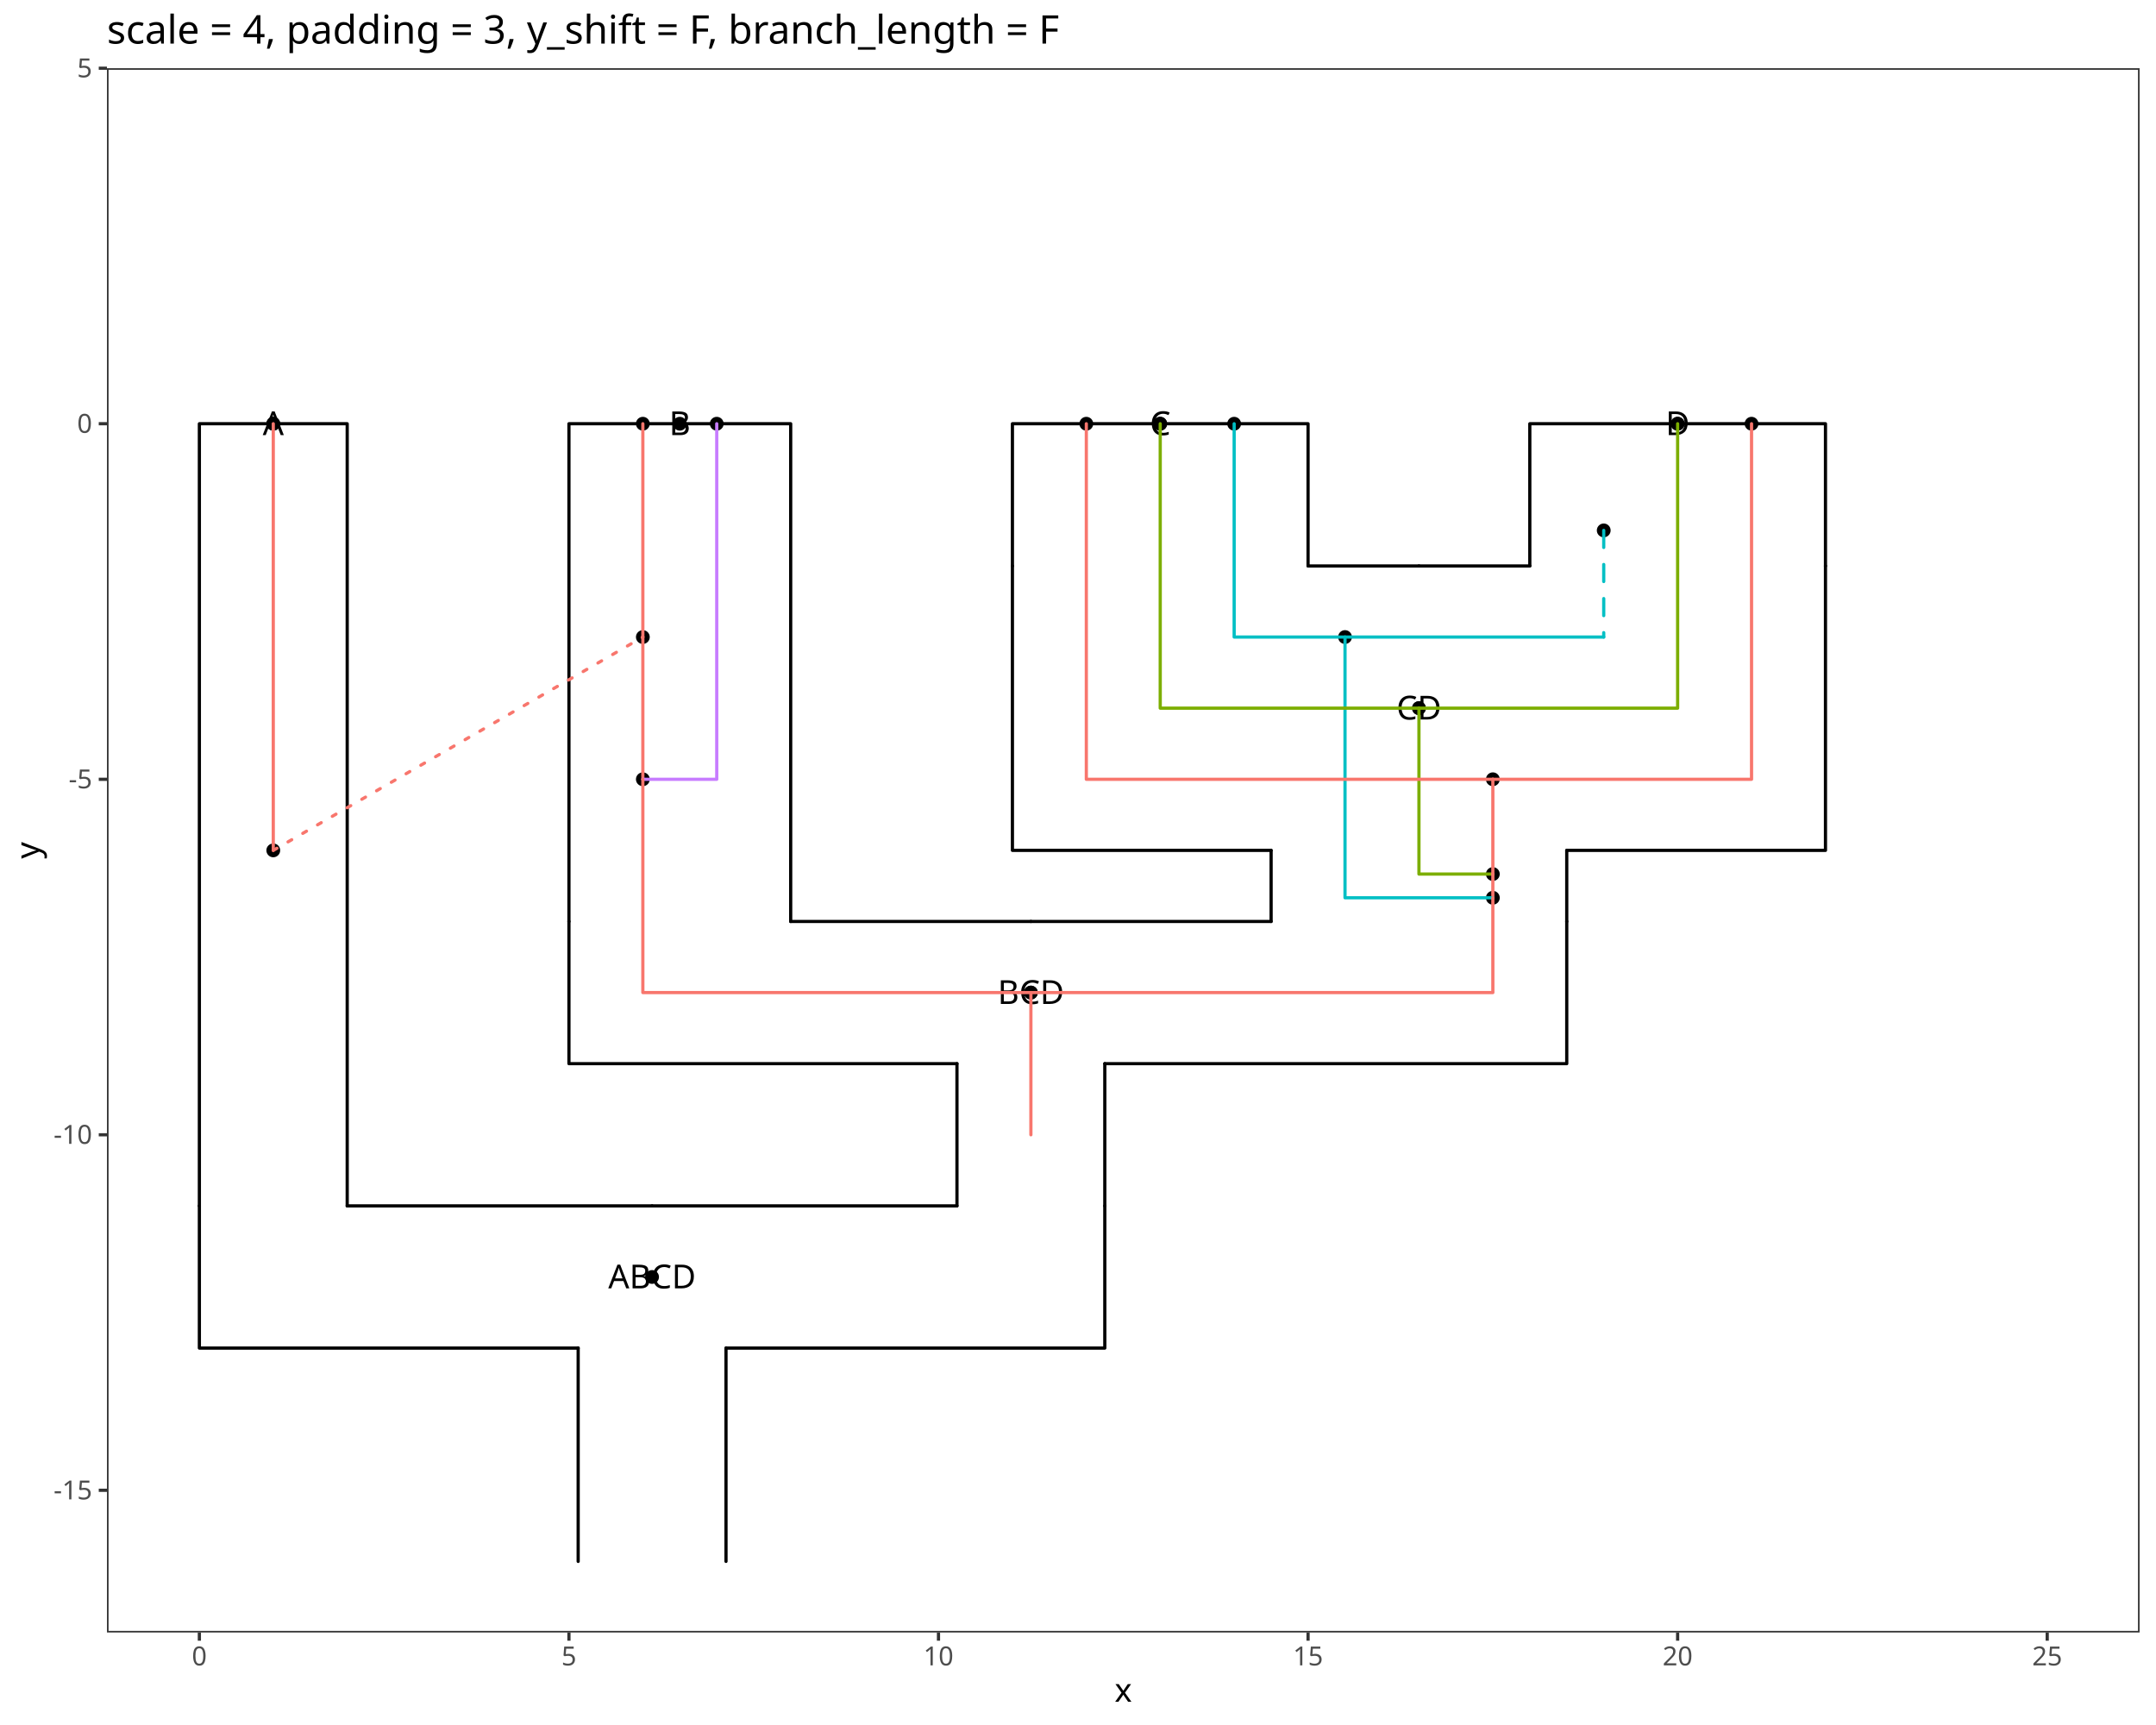
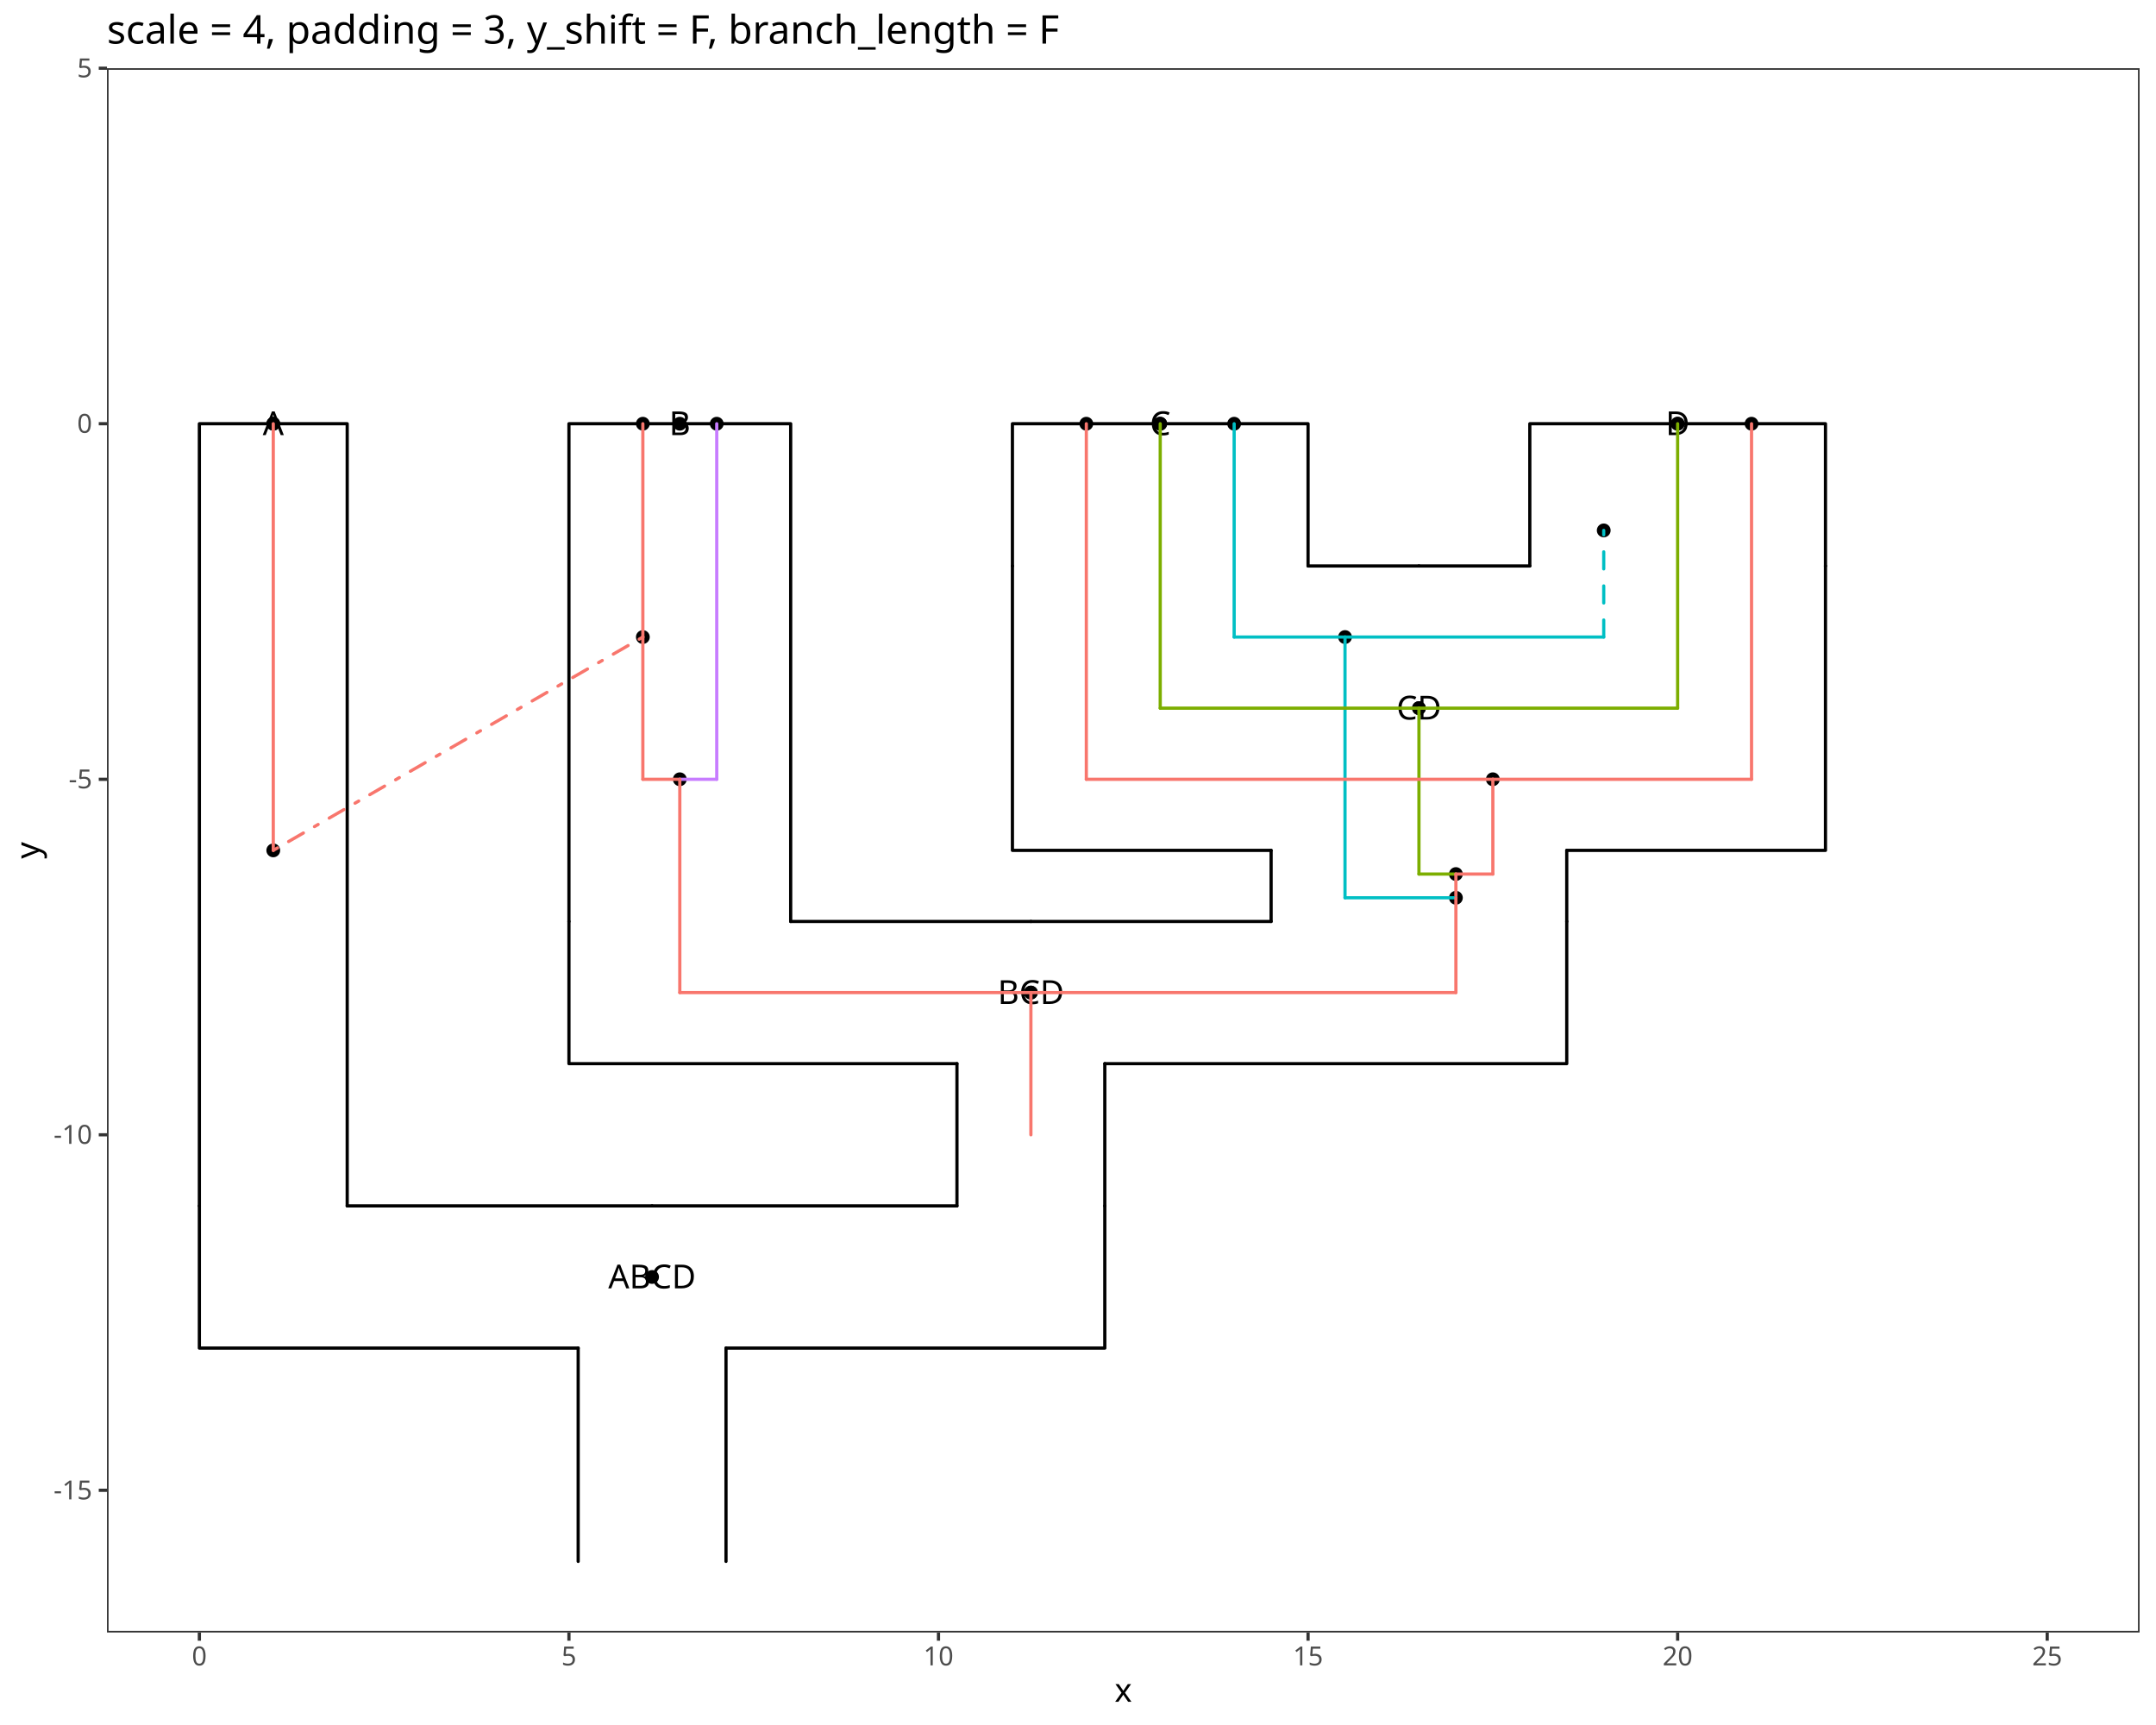
<svg xmlns="http://www.w3.org/2000/svg" class="svglite" data-engine-version="2.0" width="720.00pt" height="576.00pt" viewBox="0 0 720.00 576.00">
  <defs>
    <style type="text/css">
    .svglite line, .svglite polyline, .svglite polygon, .svglite path, .svglite rect, .svglite circle {
      fill: none;
      stroke: #000000;
      stroke-linecap: round;
      stroke-linejoin: round;
      stroke-miterlimit: 10.00;
    }
  </style>
  </defs>
  <rect width="100%" height="100%" style="stroke: none; fill: #FFFFFF;" />
  <defs>
    <clipPath id="cpMC4wMHw3MjAuMDB8MC4wMHw1NzYuMDA=">
      <rect x="0.00" y="0.00" width="720.00" height="576.00" />
    </clipPath>
  </defs>
  <g clip-path="url(#cpMC4wMHw3MjAuMDB8MC4wMHw1NzYuMDA=)">
    <rect x="0.00" y="0.00" width="720.00" height="576.00" style="stroke-width: 1.07; stroke: #FFFFFF; fill: #FFFFFF;" />
  </g>
  <defs>
    <clipPath id="cpMzUuNzJ8NzE0LjUyfDIyLjc4fDU0NS4xMQ==">
      <rect x="35.72" y="22.78" width="678.80" height="522.33" />
    </clipPath>
  </defs>
  <g clip-path="url(#cpMzUuNzJ8NzE0LjUyfDIyLjc4fDU0NS4xMQ==)">
    <rect x="35.72" y="22.78" width="678.80" height="522.33" style="stroke-width: 1.07; stroke: none; fill: #FFFFFF;" />
    <polyline points="66.58,402.66 66.58,141.49 115.95,141.49 115.95,402.66 " style="stroke-width: 1.07;" />
    <polyline points="115.95,402.66 217.76,402.66 " style="stroke-width: 1.07;" />
    <polyline points="217.76,402.66 319.58,402.66 " style="stroke-width: 1.07;" />
    <polyline points="66.58,402.66 66.58,450.14 193.08,450.14 " style="stroke-width: 1.07;" />
    <polyline points="242.45,450.14 368.95,450.14 368.95,402.66 " style="stroke-width: 1.07;" />
    <polyline points="193.08,521.37 193.08,450.14 " style="stroke-width: 1.07;" />
    <polyline points="242.45,450.14 242.45,521.37 " style="stroke-width: 1.07;" />
    <polyline points="190.00,307.69 190.00,141.49 264.05,141.49 264.05,307.69 " style="stroke-width: 1.07;" />
    <polyline points="264.05,307.69 344.27,307.69 " style="stroke-width: 1.07;" />
    <polyline points="344.27,307.69 424.49,307.69 " style="stroke-width: 1.07;" />
    <polyline points="190.00,307.69 190.00,355.17 319.58,355.17 " style="stroke-width: 1.07;" />
    <polyline points="368.95,355.17 523.22,355.17 523.22,307.69 " style="stroke-width: 1.07;" />
    <polyline points="319.58,402.66 319.58,355.17 " style="stroke-width: 1.07;" />
    <polyline points="368.95,355.17 368.95,402.66 " style="stroke-width: 1.07;" />
    <polyline points="338.10,188.98 338.10,141.49 436.83,141.49 436.83,188.98 " style="stroke-width: 1.07;" />
    <polyline points="436.83,188.98 473.86,188.98 " style="stroke-width: 1.07;" />
    <polyline points="473.86,188.98 510.88,188.98 " style="stroke-width: 1.07;" />
    <polyline points="338.10,188.98 338.10,283.95 424.49,283.95 " style="stroke-width: 1.07;" />
    <polyline points="523.22,283.95 609.62,283.95 609.62,188.98 " style="stroke-width: 1.07;" />
    <polyline points="424.49,307.69 424.49,283.95 " style="stroke-width: 1.07;" />
    <polyline points="523.22,283.95 523.22,307.69 " style="stroke-width: 1.07;" />
    <polyline points="510.88,188.98 510.88,141.49 609.62,141.49 609.62,188.98 " style="stroke-width: 1.07;" />
    <circle cx="91.26" cy="141.49" r="1.95" style="stroke-width: 0.71; fill: #000000;" />
    <circle cx="217.76" cy="426.40" r="1.95" style="stroke-width: 0.71; fill: #000000;" />
    <circle cx="227.02" cy="141.49" r="1.95" style="stroke-width: 0.71; fill: #000000;" />
    <circle cx="344.27" cy="331.43" r="1.95" style="stroke-width: 0.71; fill: #000000;" />
    <circle cx="387.46" cy="141.49" r="1.95" style="stroke-width: 0.71; fill: #000000;" />
    <circle cx="473.86" cy="236.46" r="1.95" style="stroke-width: 0.71; fill: #000000;" />
    <circle cx="560.25" cy="141.49" r="1.95" style="stroke-width: 0.71; fill: #000000;" />
    <text x="91.26" y="145.29" text-anchor="middle" style="font-size: 11.04px; font-family: sans;" textLength="7.37px" lengthAdjust="spacingAndGlyphs">A</text>
    <text x="217.76" y="430.20" text-anchor="middle" style="font-size: 11.04px; font-family: sans;" textLength="30.68px" lengthAdjust="spacingAndGlyphs">ABCD</text>
    <text x="227.02" y="145.29" text-anchor="middle" style="font-size: 11.04px; font-family: sans;" textLength="7.37px" lengthAdjust="spacingAndGlyphs">B</text>
    <text x="344.27" y="335.23" text-anchor="middle" style="font-size: 11.04px; font-family: sans;" textLength="23.32px" lengthAdjust="spacingAndGlyphs">BCD</text>
    <text x="387.46" y="145.29" text-anchor="middle" style="font-size: 11.04px; font-family: sans;" textLength="7.98px" lengthAdjust="spacingAndGlyphs">C</text>
    <text x="473.86" y="240.26" text-anchor="middle" style="font-size: 11.04px; font-family: sans;" textLength="15.95px" lengthAdjust="spacingAndGlyphs">CD</text>
    <text x="560.25" y="145.29" text-anchor="middle" style="font-size: 11.04px; font-family: sans;" textLength="7.98px" lengthAdjust="spacingAndGlyphs">D</text>
    <circle cx="91.26" cy="141.49" r="1.95" style="stroke-width: 0.71; fill: #000000;" />
    <circle cx="560.25" cy="141.49" r="1.95" style="stroke-width: 0.71; fill: #000000;" />
    <circle cx="473.86" cy="236.46" r="1.95" style="stroke-width: 0.71; fill: #000000;" />
-     <circle cx="498.54" cy="291.86" r="1.95" style="stroke-width: 0.71; fill: #000000;" />
+     <circle cx="486.20" cy="291.86" r="1.95" style="stroke-width: 0.71; fill: #000000;" />
    <circle cx="412.15" cy="141.49" r="1.95" style="stroke-width: 0.71; fill: #000000;" />
    <circle cx="535.57" cy="177.11" r="1.95" style="stroke-width: 0.71; fill: #000000;" />
    <circle cx="449.17" cy="212.72" r="1.95" style="stroke-width: 0.71; fill: #000000;" />
-     <circle cx="498.54" cy="299.78" r="1.95" style="stroke-width: 0.71; fill: #000000;" />
+     <circle cx="486.20" cy="299.78" r="1.95" style="stroke-width: 0.71; fill: #000000;" />
    <circle cx="344.27" cy="331.43" r="1.95" style="stroke-width: 0.71; fill: #000000;" />
    <circle cx="91.26" cy="283.95" r="1.95" style="stroke-width: 0.71; fill: #000000;" />
    <circle cx="214.68" cy="141.49" r="1.95" style="stroke-width: 0.71; fill: #000000;" />
    <circle cx="214.68" cy="212.72" r="1.95" style="stroke-width: 0.71; fill: #000000;" />
    <circle cx="239.36" cy="141.49" r="1.95" style="stroke-width: 0.71; fill: #000000;" />
-     <circle cx="214.68" cy="260.21" r="1.95" style="stroke-width: 0.71; fill: #000000;" />
+     <circle cx="227.02" cy="260.21" r="1.95" style="stroke-width: 0.71; fill: #000000;" />
    <circle cx="362.78" cy="141.49" r="1.95" style="stroke-width: 0.71; fill: #000000;" />
    <circle cx="584.93" cy="141.49" r="1.95" style="stroke-width: 0.71; fill: #000000;" />
    <circle cx="498.54" cy="260.21" r="1.95" style="stroke-width: 0.71; fill: #000000;" />
    <circle cx="387.46" cy="141.49" r="1.95" style="stroke-width: 0.71; fill: #000000;" />
-     <polyline points="91.26,141.49 91.26,283.95 91.26,283.95 " style="stroke-width: 1.07; stroke: #F8766D;" />
-     <polyline points="473.86,236.46 560.25,236.46 560.25,141.49 " style="stroke-width: 1.07; stroke: #7CAE00;" />
-     <polyline points="473.86,236.46 473.86,291.86 498.54,291.86 " style="stroke-width: 1.07; stroke: #7CAE00;" />
-     <polyline points="498.54,291.86 498.54,299.78 498.54,299.78 " style="stroke-width: 1.07; stroke: #F8766D;" />
-     <polyline points="412.15,141.49 412.15,212.72 449.17,212.72 " style="stroke-width: 1.07; stroke: #00BFC4;" />
-     <polyline points="449.17,212.72 535.57,212.72 " style="stroke-width: 1.07; stroke: #00BFC4;" />
-     <polyline points="535.57,177.11 535.57,212.72 " style="stroke-width: 1.07; stroke: #00BFC4; stroke-dasharray: 5.69,5.69;" />
-     <polyline points="449.17,212.72 449.17,299.78 498.54,299.78 " style="stroke-width: 1.07; stroke: #00BFC4;" />
-     <polyline points="344.27,331.43 498.54,331.43 498.54,299.78 " style="stroke-width: 1.07; stroke: #F8766D;" />
-     <polyline points="344.27,331.43 344.27,378.92 " style="stroke-width: 1.07; stroke: #F8766D;" />
-     <polyline points="91.26,283.95 214.68,212.72 " style="stroke-width: 1.07; stroke: #F8766D; stroke-dasharray: 1.42,4.27;" />
-     <polyline points="214.68,141.49 214.68,212.72 214.68,212.72 " style="stroke-width: 1.07; stroke: #F8766D;" />
-     <polyline points="214.68,212.72 214.68,260.21 214.68,260.21 " style="stroke-width: 1.07; stroke: #F8766D;" />
-     <polyline points="214.68,260.21 239.36,260.21 239.36,141.49 " style="stroke-width: 1.07; stroke: #C77CFF;" />
-     <polyline points="214.68,260.21 214.68,331.43 344.27,331.43 " style="stroke-width: 1.07; stroke: #F8766D;" />
-     <polyline points="362.78,141.49 362.78,260.21 498.54,260.21 " style="stroke-width: 1.07; stroke: #F8766D;" />
-     <polyline points="498.54,260.21 584.93,260.21 584.93,141.49 " style="stroke-width: 1.07; stroke: #F8766D;" />
-     <polyline points="498.54,260.21 498.54,291.86 498.54,291.86 " style="stroke-width: 1.07; stroke: #F8766D;" />
-     <polyline points="387.46,141.49 387.46,236.46 473.86,236.46 " style="stroke-width: 1.07; stroke: #7CAE00;" />
+     <line x1="91.26" y1="283.95" x2="91.26" y2="283.95" style="stroke-width: 1.07; stroke: #F8766D;" />
+     <line x1="91.26" y1="283.95" x2="91.26" y2="141.49" style="stroke-width: 1.07; stroke: #F8766D;" />
+     <line x1="473.86" y1="236.46" x2="560.25" y2="236.46" style="stroke-width: 1.07; stroke: #7CAE00;" />
+     <line x1="560.25" y1="236.46" x2="560.25" y2="141.49" style="stroke-width: 1.07; stroke: #7CAE00;" />
+     <line x1="486.20" y1="291.86" x2="473.86" y2="291.86" style="stroke-width: 1.07; stroke: #7CAE00;" />
+     <line x1="473.86" y1="291.86" x2="473.86" y2="236.46" style="stroke-width: 1.07; stroke: #7CAE00;" />
+     <line x1="486.20" y1="299.78" x2="486.20" y2="299.78" style="stroke-width: 1.07; stroke: #F8766D;" />
+     <line x1="486.20" y1="299.78" x2="486.20" y2="291.86" style="stroke-width: 1.07; stroke: #F8766D;" />
+     <line x1="449.17" y1="212.72" x2="412.15" y2="212.72" style="stroke-width: 1.07; stroke: #00BFC4;" />
+     <line x1="412.15" y1="212.72" x2="412.15" y2="141.49" style="stroke-width: 1.07; stroke: #00BFC4;" />
+     <line x1="449.17" y1="212.72" x2="535.57" y2="212.72" style="stroke-width: 1.07; stroke: #00BFC4;" />
+     <line x1="535.57" y1="212.72" x2="535.57" y2="177.11" style="stroke-width: 1.07; stroke: #00BFC4; stroke-dasharray: 5.69,5.69;" />
+     <line x1="486.20" y1="299.78" x2="449.17" y2="299.78" style="stroke-width: 1.07; stroke: #00BFC4;" />
+     <line x1="449.17" y1="299.78" x2="449.17" y2="212.72" style="stroke-width: 1.07; stroke: #00BFC4;" />
+     <line x1="344.27" y1="331.43" x2="486.20" y2="331.43" style="stroke-width: 1.07; stroke: #F8766D;" />
+     <line x1="486.20" y1="331.43" x2="486.20" y2="299.78" style="stroke-width: 1.07; stroke: #F8766D;" />
+     <line x1="344.27" y1="378.92" x2="344.27" y2="331.43" style="stroke-width: 1.07; stroke: #F8766D;" />
+     <line x1="214.68" y1="212.72" x2="91.26" y2="283.95" style="stroke-width: 1.07; stroke: #F8766D; stroke-dasharray: 1.42,4.27,5.69,4.27;" />
+     <line x1="214.68" y1="212.72" x2="214.68" y2="212.72" style="stroke-width: 1.07; stroke: #F8766D;" />
+     <line x1="214.68" y1="212.72" x2="214.68" y2="141.49" style="stroke-width: 1.07; stroke: #F8766D;" />
+     <line x1="227.02" y1="260.21" x2="214.68" y2="260.21" style="stroke-width: 1.07; stroke: #F8766D;" />
+     <line x1="214.68" y1="260.21" x2="214.68" y2="212.72" style="stroke-width: 1.07; stroke: #F8766D;" />
+     <line x1="227.02" y1="260.21" x2="239.36" y2="260.21" style="stroke-width: 1.07; stroke: #C77CFF;" />
+     <line x1="239.36" y1="260.21" x2="239.36" y2="141.49" style="stroke-width: 1.07; stroke: #C77CFF;" />
+     <line x1="344.27" y1="331.43" x2="227.02" y2="331.43" style="stroke-width: 1.07; stroke: #F8766D;" />
+     <line x1="227.02" y1="331.43" x2="227.02" y2="260.21" style="stroke-width: 1.07; stroke: #F8766D;" />
+     <line x1="498.54" y1="260.21" x2="362.78" y2="260.21" style="stroke-width: 1.07; stroke: #F8766D;" />
+     <line x1="362.78" y1="260.21" x2="362.78" y2="141.49" style="stroke-width: 1.07; stroke: #F8766D;" />
+     <line x1="498.54" y1="260.21" x2="584.93" y2="260.21" style="stroke-width: 1.07; stroke: #F8766D;" />
+     <line x1="584.93" y1="260.21" x2="584.93" y2="141.49" style="stroke-width: 1.07; stroke: #F8766D;" />
+     <line x1="486.20" y1="291.86" x2="498.54" y2="291.86" style="stroke-width: 1.07; stroke: #F8766D;" />
+     <line x1="498.54" y1="291.86" x2="498.54" y2="260.21" style="stroke-width: 1.07; stroke: #F8766D;" />
+     <line x1="473.86" y1="236.46" x2="387.46" y2="236.46" style="stroke-width: 1.07; stroke: #7CAE00;" />
+     <line x1="387.46" y1="236.46" x2="387.46" y2="141.49" style="stroke-width: 1.07; stroke: #7CAE00;" />
    <circle cx="683.67" cy="46.53" r="1.95" style="stroke-width: 0.71; stroke: none;" />
    <circle cx="217.76" cy="521.37" r="1.95" style="stroke-width: 0.71; stroke: none;" />
    <rect x="35.72" y="22.78" width="678.80" height="522.33" style="stroke-width: 1.07; stroke: #333333;" />
  </g>
  <g clip-path="url(#cpMC4wMHw3MjAuMDB8MC4wMHw1NzYuMDA=)">
    <text x="30.79" y="500.66" text-anchor="end" style="font-size: 8.80px; fill: #4D4D4D; font-family: sans;" textLength="12.72px" lengthAdjust="spacingAndGlyphs">-15</text>
    <text x="30.79" y="381.94" text-anchor="end" style="font-size: 8.80px; fill: #4D4D4D; font-family: sans;" textLength="12.72px" lengthAdjust="spacingAndGlyphs">-10</text>
    <text x="30.79" y="263.23" text-anchor="end" style="font-size: 8.80px; fill: #4D4D4D; font-family: sans;" textLength="7.82px" lengthAdjust="spacingAndGlyphs">-5</text>
    <text x="30.79" y="144.52" text-anchor="end" style="font-size: 8.80px; fill: #4D4D4D; font-family: sans;" textLength="4.89px" lengthAdjust="spacingAndGlyphs">0</text>
    <text x="30.79" y="25.81" text-anchor="end" style="font-size: 8.80px; fill: #4D4D4D; font-family: sans;" textLength="4.89px" lengthAdjust="spacingAndGlyphs">5</text>
    <polyline points="32.98,497.63 35.72,497.63 " style="stroke-width: 1.07; stroke: #333333; stroke-linecap: butt;" />
    <polyline points="32.98,378.92 35.72,378.92 " style="stroke-width: 1.07; stroke: #333333; stroke-linecap: butt;" />
    <polyline points="32.98,260.21 35.72,260.21 " style="stroke-width: 1.07; stroke: #333333; stroke-linecap: butt;" />
    <polyline points="32.98,141.49 35.72,141.49 " style="stroke-width: 1.07; stroke: #333333; stroke-linecap: butt;" />
    <polyline points="32.98,22.78 35.72,22.78 " style="stroke-width: 1.07; stroke: #333333; stroke-linecap: butt;" />
    <polyline points="66.58,547.85 66.58,545.11 " style="stroke-width: 1.07; stroke: #333333; stroke-linecap: butt;" />
    <polyline points="190.00,547.85 190.00,545.11 " style="stroke-width: 1.07; stroke: #333333; stroke-linecap: butt;" />
    <polyline points="313.41,547.85 313.41,545.11 " style="stroke-width: 1.07; stroke: #333333; stroke-linecap: butt;" />
    <polyline points="436.83,547.85 436.83,545.11 " style="stroke-width: 1.07; stroke: #333333; stroke-linecap: butt;" />
    <polyline points="560.25,547.85 560.25,545.11 " style="stroke-width: 1.07; stroke: #333333; stroke-linecap: butt;" />
    <polyline points="683.67,547.85 683.67,545.11 " style="stroke-width: 1.07; stroke: #333333; stroke-linecap: butt;" />
    <text x="66.58" y="556.10" text-anchor="middle" style="font-size: 8.80px; fill: #4D4D4D; font-family: sans;" textLength="4.89px" lengthAdjust="spacingAndGlyphs">0</text>
    <text x="190.00" y="556.10" text-anchor="middle" style="font-size: 8.80px; fill: #4D4D4D; font-family: sans;" textLength="4.89px" lengthAdjust="spacingAndGlyphs">5</text>
    <text x="313.41" y="556.10" text-anchor="middle" style="font-size: 8.80px; fill: #4D4D4D; font-family: sans;" textLength="9.79px" lengthAdjust="spacingAndGlyphs">10</text>
    <text x="436.83" y="556.10" text-anchor="middle" style="font-size: 8.80px; fill: #4D4D4D; font-family: sans;" textLength="9.79px" lengthAdjust="spacingAndGlyphs">15</text>
    <text x="560.25" y="556.10" text-anchor="middle" style="font-size: 8.80px; fill: #4D4D4D; font-family: sans;" textLength="9.79px" lengthAdjust="spacingAndGlyphs">20</text>
    <text x="683.67" y="556.10" text-anchor="middle" style="font-size: 8.80px; fill: #4D4D4D; font-family: sans;" textLength="9.79px" lengthAdjust="spacingAndGlyphs">25</text>
    <text x="375.12" y="568.24" text-anchor="middle" style="font-size: 11.00px; font-family: sans;" textLength="5.50px" lengthAdjust="spacingAndGlyphs">x</text>
    <text transform="translate(13.05,283.95) rotate(-90)" text-anchor="middle" style="font-size: 11.00px; font-family: sans;" textLength="5.50px" lengthAdjust="spacingAndGlyphs">y</text>
    <text x="35.72" y="14.56" style="font-size: 13.20px; font-family: sans;" textLength="312.64px" lengthAdjust="spacingAndGlyphs">scale = 4, padding = 3, y_shift = F, branch_length = F</text>
  </g>
</svg>
